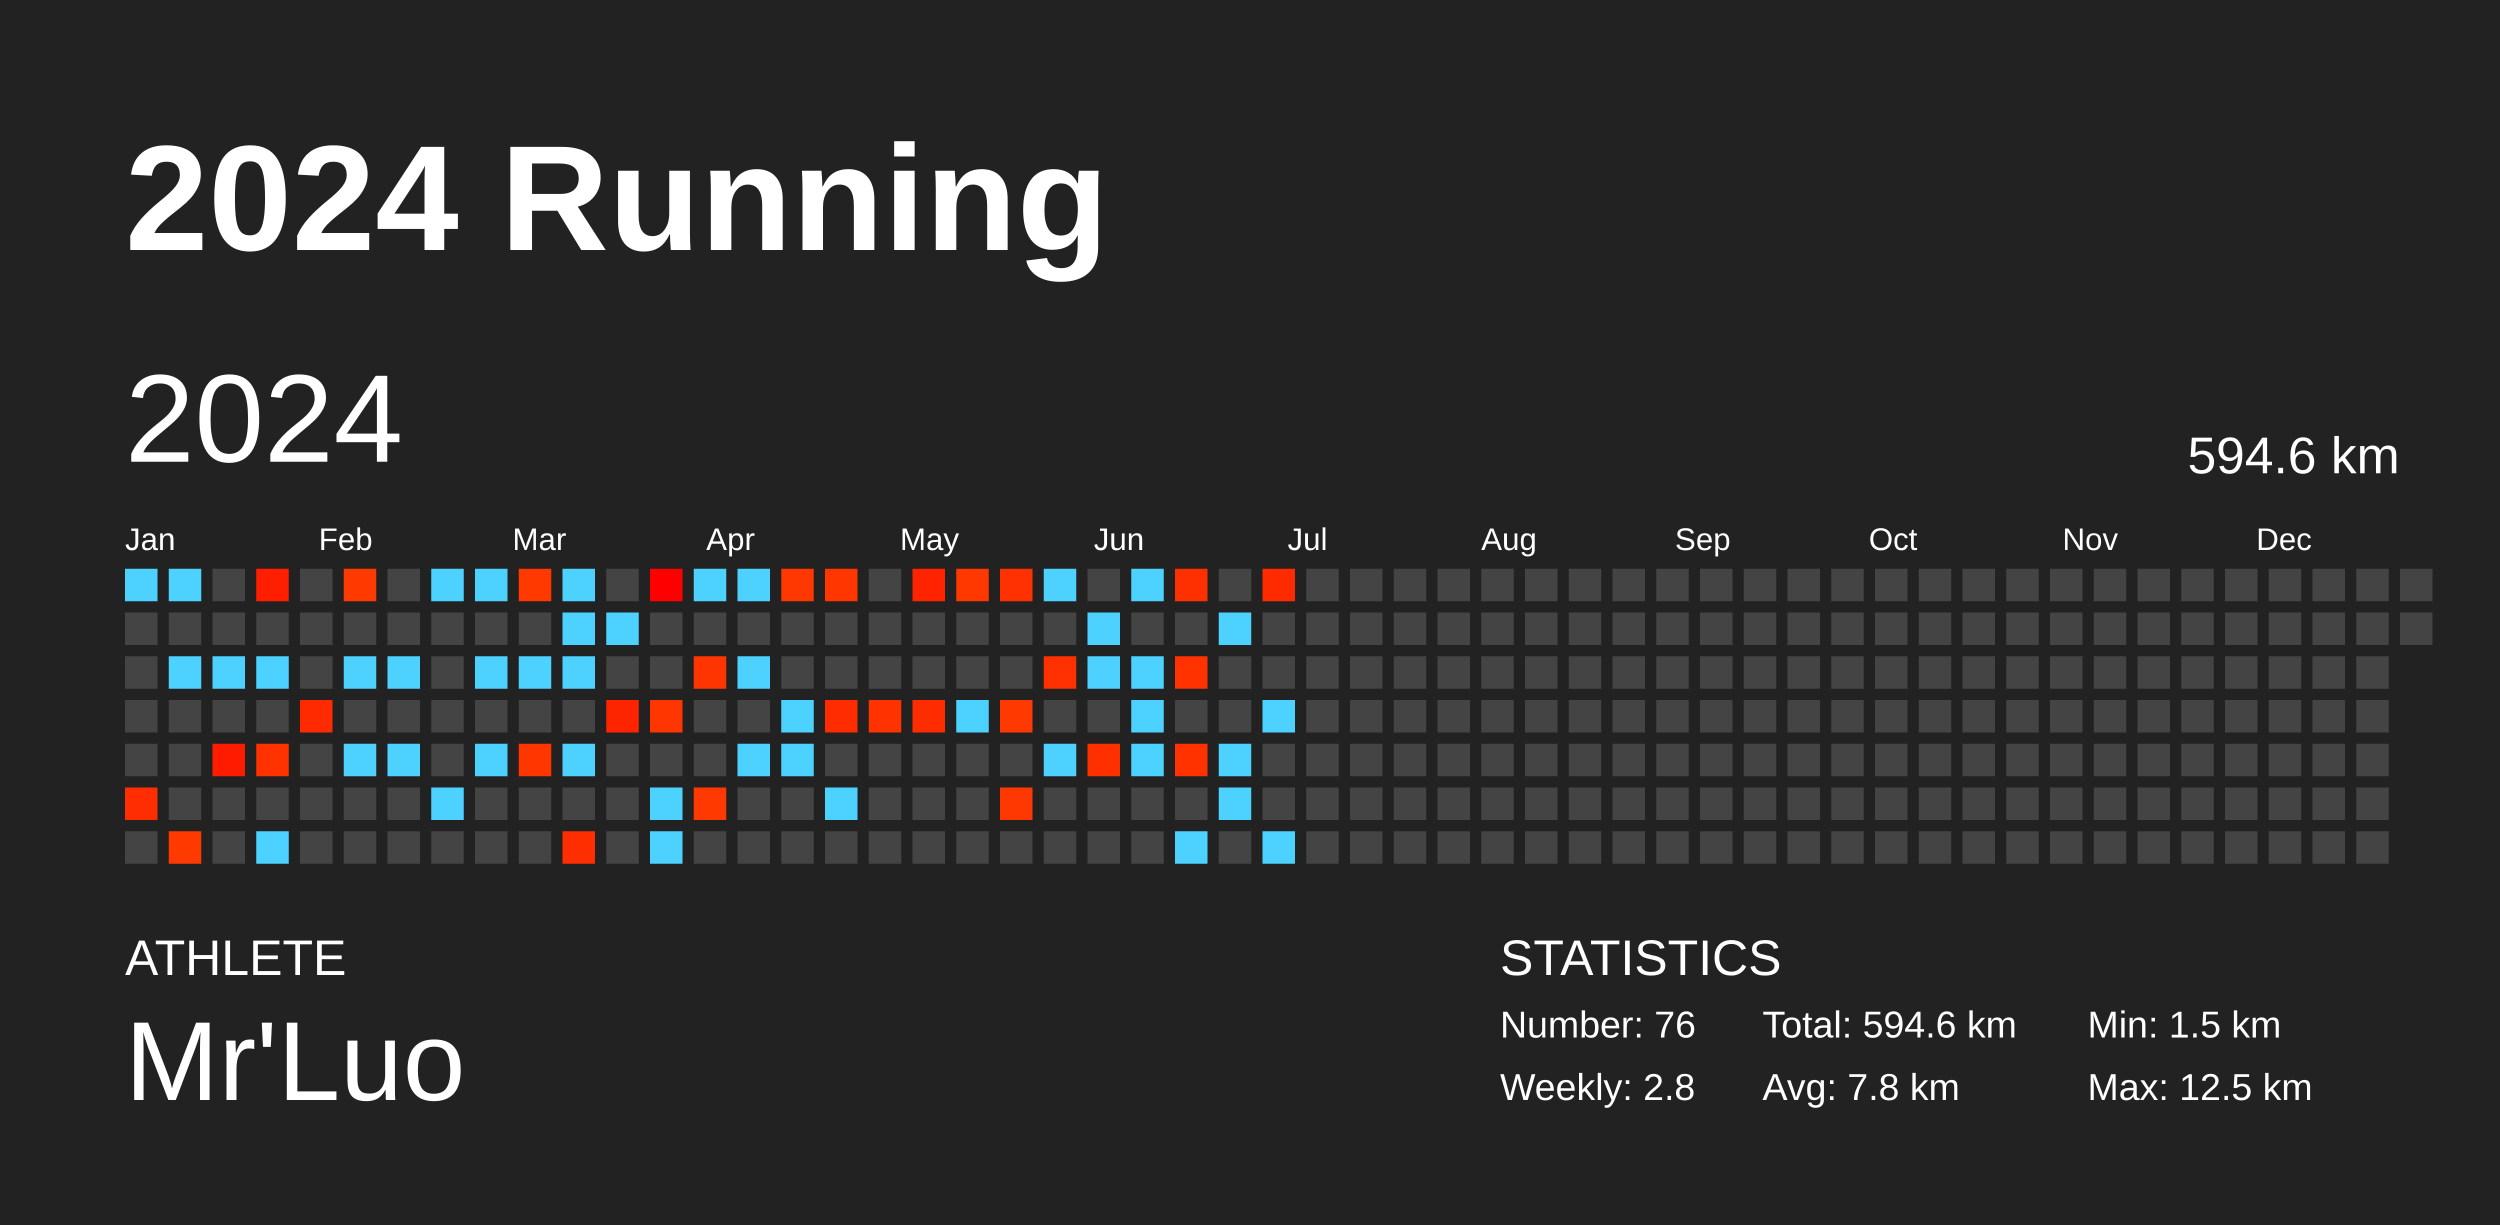
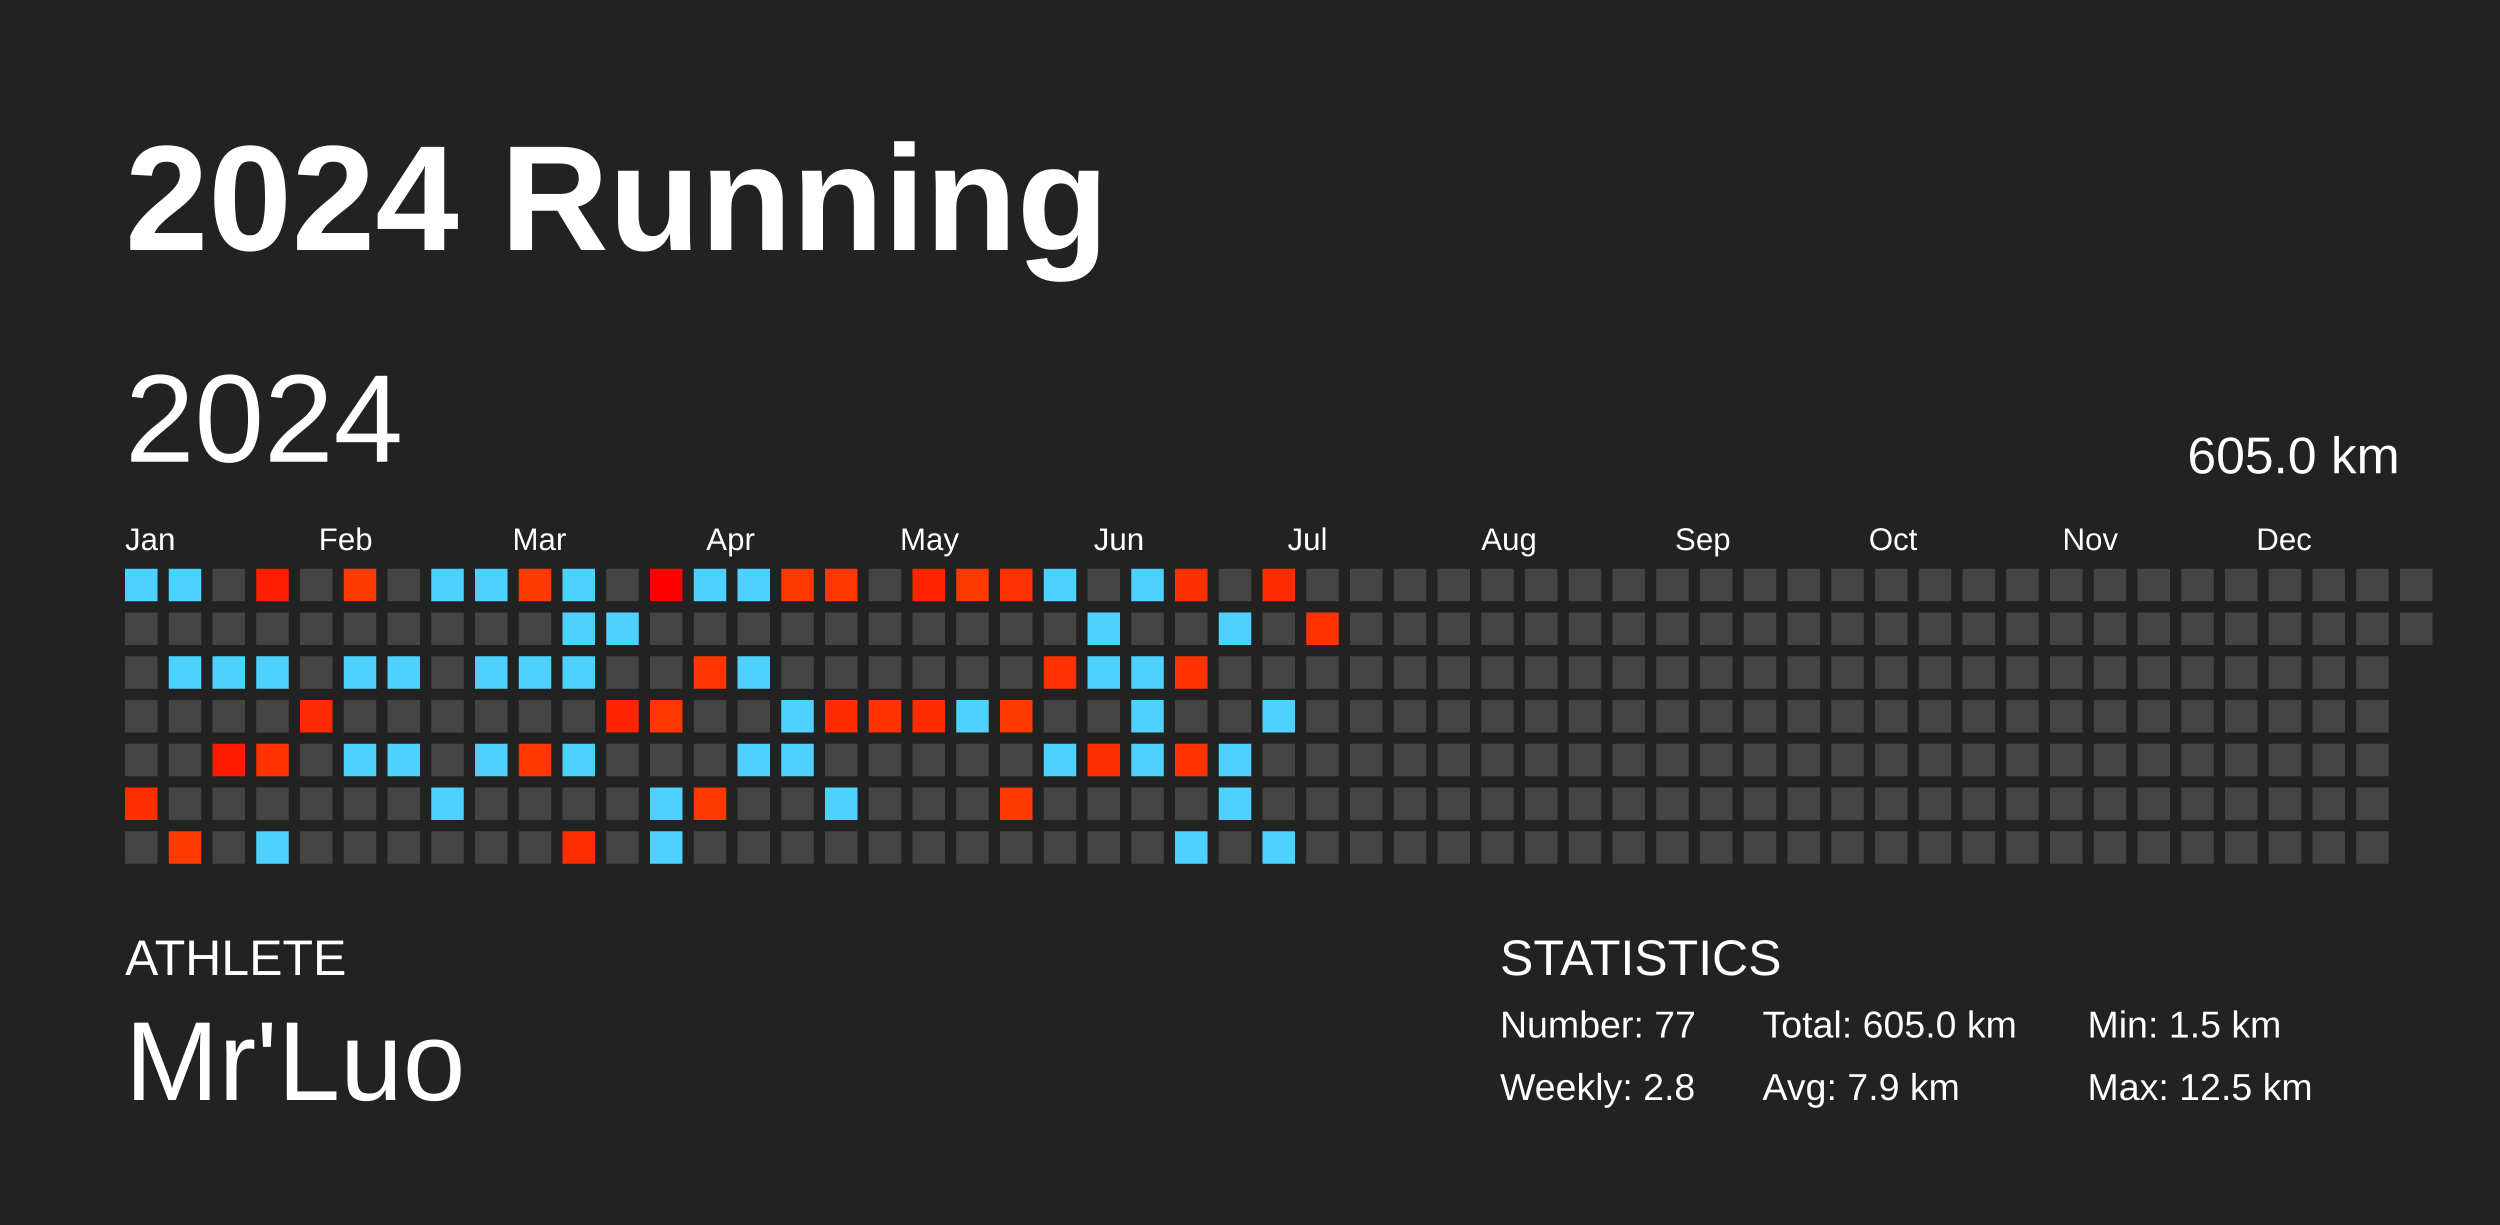
<svg xmlns="http://www.w3.org/2000/svg" baseProfile="full" height="98mm" version="1.1" viewBox="0,0,200,98" width="200mm">
  <defs />
  <rect fill="#222222" height="98" width="200" x="0" y="0" />
  <text fill="#FFFFFF" style="font-size:12px; font-family:Arial; font-weight:bold;" x="10" y="20">2024 Running</text>
  <text fill="#FFFFFF" style="font-size:4px; font-family:Arial" x="10" y="78">ATHLETE</text>
  <text fill="#FFFFFF" style="font-size:9px; font-family:Arial" x="10" y="88">Mr'Luo</text>
  <text fill="#FFFFFF" style="font-size:4px; font-family:Arial" x="120" y="78">STATISTICS</text>
-   <text fill="#FFFFFF" style="font-size:3px; font-family:Arial" x="120" y="83">Number: 76</text>
+   <text fill="#FFFFFF" style="font-size:3px; font-family:Arial" x="120" y="83">Number: 77</text>
  <text fill="#FFFFFF" style="font-size:3px; font-family:Arial" x="120" y="88">Weekly: 2.8</text>
-   <text fill="#FFFFFF" style="font-size:3px; font-family:Arial" x="141" y="83">Total: 594.6 km</text>
-   <text fill="#FFFFFF" style="font-size:3px; font-family:Arial" x="141" y="88">Avg: 7.8 km</text>
+   <text fill="#FFFFFF" style="font-size:3px; font-family:Arial" x="141" y="83">Total: 605.0 km</text>
+   <text fill="#FFFFFF" style="font-size:3px; font-family:Arial" x="141" y="88">Avg: 7.9 km</text>
  <text fill="#FFFFFF" style="font-size:3px; font-family:Arial" x="167" y="83">Min: 1.5 km</text>
  <text fill="#FFFFFF" style="font-size:3px; font-family:Arial" x="167" y="88">Max: 12.5 km</text>
  <text dominant-baseline="hanging" fill="#FFFFFF" style="font-size:10.0px; font-family:Arial;" x="10" y="30">2024</text>
-   <text dominant-baseline="hanging" fill="#FFFFFF" style="font-size:4.125px; font-family:Arial;" x="175" y="35">594.6 km</text>
+   <text dominant-baseline="hanging" fill="#FFFFFF" style="font-size:4.125px; font-family:Arial;" x="175" y="35">605.0 km</text>
  <text fill="#FFFFFF" style="font-size:2.5px; font-family:Arial" x="10.0" y="44">Jan</text>
  <text fill="#FFFFFF" style="font-size:2.5px; font-family:Arial" x="25.5" y="44">Feb</text>
  <text fill="#FFFFFF" style="font-size:2.5px; font-family:Arial" x="41.0" y="44">Mar</text>
  <text fill="#FFFFFF" style="font-size:2.5px; font-family:Arial" x="56.5" y="44">Apr</text>
  <text fill="#FFFFFF" style="font-size:2.5px; font-family:Arial" x="72.0" y="44">May</text>
  <text fill="#FFFFFF" style="font-size:2.5px; font-family:Arial" x="87.5" y="44">Jun</text>
  <text fill="#FFFFFF" style="font-size:2.5px; font-family:Arial" x="103.0" y="44">Jul</text>
  <text fill="#FFFFFF" style="font-size:2.5px; font-family:Arial" x="118.5" y="44">Aug</text>
  <text fill="#FFFFFF" style="font-size:2.5px; font-family:Arial" x="134.0" y="44">Sep</text>
  <text fill="#FFFFFF" style="font-size:2.5px; font-family:Arial" x="149.5" y="44">Oct</text>
  <text fill="#FFFFFF" style="font-size:2.5px; font-family:Arial" x="165.0" y="44">Nov</text>
  <text fill="#FFFFFF" style="font-size:2.5px; font-family:Arial" x="180.5" y="44">Dec</text>
  <rect fill="#4dd2ff" height="2.6" width="2.6" x="10.0" y="45.5" />
  <rect fill="#444444" height="2.6" width="2.6" x="10.0" y="49.0" />
  <rect fill="#444444" height="2.6" width="2.6" x="10.0" y="52.5" />
  <rect fill="#444444" height="2.6" width="2.6" x="10.0" y="56.0" />
  <rect fill="#444444" height="2.6" width="2.6" x="10.0" y="59.5" />
  <rect fill="#ff2d00" height="2.6" width="2.6" x="10.0" y="63.0" />
  <rect fill="#444444" height="2.6" width="2.6" x="10.0" y="66.5" />
  <rect fill="#4dd2ff" height="2.6" width="2.6" x="13.5" y="45.5" />
  <rect fill="#444444" height="2.6" width="2.6" x="13.5" y="49.0" />
  <rect fill="#4dd2ff" height="2.6" width="2.6" x="13.5" y="52.5" />
  <rect fill="#444444" height="2.6" width="2.6" x="13.5" y="56.0" />
  <rect fill="#444444" height="2.6" width="2.6" x="13.5" y="59.5" />
  <rect fill="#444444" height="2.6" width="2.6" x="13.5" y="63.0" />
  <rect fill="#ff3a00" height="2.6" width="2.6" x="13.5" y="66.5" />
  <rect fill="#444444" height="2.6" width="2.6" x="17.0" y="45.5" />
  <rect fill="#444444" height="2.6" width="2.6" x="17.0" y="49.0" />
  <rect fill="#4dd2ff" height="2.6" width="2.6" x="17.0" y="52.5" />
  <rect fill="#444444" height="2.6" width="2.6" x="17.0" y="56.0" />
  <rect fill="#ff1b00" height="2.6" width="2.6" x="17.0" y="59.5" />
  <rect fill="#444444" height="2.6" width="2.6" x="17.0" y="63.0" />
  <rect fill="#444444" height="2.6" width="2.6" x="17.0" y="66.5" />
  <rect fill="#ff1e00" height="2.6" width="2.6" x="20.5" y="45.5" />
  <rect fill="#444444" height="2.6" width="2.6" x="20.5" y="49.0" />
  <rect fill="#4dd2ff" height="2.6" width="2.6" x="20.5" y="52.5" />
  <rect fill="#444444" height="2.6" width="2.6" x="20.5" y="56.0" />
  <rect fill="#ff3200" height="2.6" width="2.6" x="20.5" y="59.5" />
  <rect fill="#444444" height="2.6" width="2.6" x="20.5" y="63.0" />
  <rect fill="#4dd2ff" height="2.6" width="2.6" x="20.5" y="66.5" />
  <rect fill="#444444" height="2.6" width="2.6" x="24.0" y="45.5" />
  <rect fill="#444444" height="2.6" width="2.6" x="24.0" y="49.0" />
  <rect fill="#444444" height="2.6" width="2.6" x="24.0" y="52.5" />
  <rect fill="#ff2a00" height="2.6" width="2.6" x="24.0" y="56.0" />
  <rect fill="#444444" height="2.6" width="2.6" x="24.0" y="59.5" />
  <rect fill="#444444" height="2.6" width="2.6" x="24.0" y="63.0" />
  <rect fill="#444444" height="2.6" width="2.6" x="24.0" y="66.5" />
  <rect fill="#ff3a00" height="2.6" width="2.6" x="27.5" y="45.5" />
  <rect fill="#444444" height="2.6" width="2.6" x="27.5" y="49.0" />
  <rect fill="#4dd2ff" height="2.6" width="2.6" x="27.5" y="52.5" />
  <rect fill="#444444" height="2.6" width="2.6" x="27.5" y="56.0" />
  <rect fill="#4dd2ff" height="2.6" width="2.6" x="27.5" y="59.5" />
  <rect fill="#444444" height="2.6" width="2.6" x="27.5" y="63.0" />
  <rect fill="#444444" height="2.6" width="2.6" x="27.5" y="66.5" />
  <rect fill="#444444" height="2.6" width="2.6" x="31.0" y="45.5" />
  <rect fill="#444444" height="2.6" width="2.6" x="31.0" y="49.0" />
  <rect fill="#4dd2ff" height="2.6" width="2.6" x="31.0" y="52.5" />
  <rect fill="#444444" height="2.6" width="2.6" x="31.0" y="56.0" />
  <rect fill="#4dd2ff" height="2.6" width="2.6" x="31.0" y="59.5" />
  <rect fill="#444444" height="2.6" width="2.6" x="31.0" y="63.0" />
  <rect fill="#444444" height="2.6" width="2.6" x="31.0" y="66.5" />
  <rect fill="#4dd2ff" height="2.6" width="2.6" x="34.5" y="45.5" />
  <rect fill="#444444" height="2.6" width="2.6" x="34.5" y="49.0" />
  <rect fill="#444444" height="2.6" width="2.6" x="34.5" y="52.5" />
  <rect fill="#444444" height="2.6" width="2.6" x="34.5" y="56.0" />
  <rect fill="#444444" height="2.6" width="2.6" x="34.5" y="59.5" />
  <rect fill="#4dd2ff" height="2.6" width="2.6" x="34.5" y="63.0" />
  <rect fill="#444444" height="2.6" width="2.6" x="34.5" y="66.5" />
  <rect fill="#4dd2ff" height="2.6" width="2.6" x="38.0" y="45.5" />
  <rect fill="#444444" height="2.6" width="2.6" x="38.0" y="49.0" />
  <rect fill="#4dd2ff" height="2.6" width="2.6" x="38.0" y="52.5" />
  <rect fill="#444444" height="2.6" width="2.6" x="38.0" y="56.0" />
  <rect fill="#4dd2ff" height="2.6" width="2.6" x="38.0" y="59.5" />
  <rect fill="#444444" height="2.6" width="2.6" x="38.0" y="63.0" />
  <rect fill="#444444" height="2.6" width="2.6" x="38.0" y="66.5" />
  <rect fill="#ff3900" height="2.6" width="2.6" x="41.5" y="45.5" />
  <rect fill="#444444" height="2.6" width="2.6" x="41.5" y="49.0" />
  <rect fill="#4dd2ff" height="2.6" width="2.6" x="41.5" y="52.5" />
  <rect fill="#444444" height="2.6" width="2.6" x="41.5" y="56.0" />
  <rect fill="#ff3600" height="2.6" width="2.6" x="41.5" y="59.5" />
  <rect fill="#444444" height="2.6" width="2.6" x="41.5" y="63.0" />
  <rect fill="#444444" height="2.6" width="2.6" x="41.5" y="66.5" />
  <rect fill="#4dd2ff" height="2.6" width="2.6" x="45.0" y="45.5" />
  <rect fill="#4dd2ff" height="2.6" width="2.6" x="45.0" y="49.0" />
  <rect fill="#4dd2ff" height="2.6" width="2.6" x="45.0" y="52.5" />
  <rect fill="#444444" height="2.6" width="2.6" x="45.0" y="56.0" />
  <rect fill="#4dd2ff" height="2.6" width="2.6" x="45.0" y="59.5" />
  <rect fill="#444444" height="2.6" width="2.6" x="45.0" y="63.0" />
  <rect fill="#ff2e00" height="2.6" width="2.6" x="45.0" y="66.5" />
  <rect fill="#444444" height="2.6" width="2.6" x="48.5" y="45.5" />
  <rect fill="#4dd2ff" height="2.6" width="2.6" x="48.5" y="49.0" />
  <rect fill="#444444" height="2.6" width="2.6" x="48.5" y="52.5" />
  <rect fill="#ff2400" height="2.6" width="2.6" x="48.5" y="56.0" />
  <rect fill="#444444" height="2.6" width="2.6" x="48.5" y="59.5" />
  <rect fill="#444444" height="2.6" width="2.6" x="48.5" y="63.0" />
  <rect fill="#444444" height="2.6" width="2.6" x="48.5" y="66.5" />
  <rect fill="#ff0000" height="2.6" width="2.6" x="52.0" y="45.5" />
  <rect fill="#444444" height="2.6" width="2.6" x="52.0" y="49.0" />
  <rect fill="#444444" height="2.6" width="2.6" x="52.0" y="52.5" />
  <rect fill="#ff3600" height="2.6" width="2.6" x="52.0" y="56.0" />
  <rect fill="#444444" height="2.6" width="2.6" x="52.0" y="59.5" />
  <rect fill="#4dd2ff" height="2.6" width="2.6" x="52.0" y="63.0" />
  <rect fill="#4dd2ff" height="2.6" width="2.6" x="52.0" y="66.5" />
  <rect fill="#4dd2ff" height="2.6" width="2.6" x="55.5" y="45.5" />
  <rect fill="#444444" height="2.6" width="2.6" x="55.5" y="49.0" />
  <rect fill="#ff3500" height="2.6" width="2.6" x="55.5" y="52.5" />
  <rect fill="#444444" height="2.6" width="2.6" x="55.5" y="56.0" />
  <rect fill="#444444" height="2.6" width="2.6" x="55.5" y="59.5" />
  <rect fill="#ff3900" height="2.6" width="2.6" x="55.5" y="63.0" />
  <rect fill="#444444" height="2.6" width="2.6" x="55.5" y="66.5" />
  <rect fill="#4dd2ff" height="2.6" width="2.6" x="59.0" y="45.5" />
  <rect fill="#444444" height="2.6" width="2.6" x="59.0" y="49.0" />
  <rect fill="#4dd2ff" height="2.6" width="2.6" x="59.0" y="52.5" />
  <rect fill="#444444" height="2.6" width="2.6" x="59.0" y="56.0" />
  <rect fill="#4dd2ff" height="2.6" width="2.6" x="59.0" y="59.5" />
  <rect fill="#444444" height="2.6" width="2.6" x="59.0" y="63.0" />
  <rect fill="#444444" height="2.6" width="2.6" x="59.0" y="66.5" />
  <rect fill="#ff3700" height="2.6" width="2.6" x="62.5" y="45.5" />
  <rect fill="#444444" height="2.6" width="2.6" x="62.5" y="49.0" />
  <rect fill="#444444" height="2.6" width="2.6" x="62.5" y="52.5" />
  <rect fill="#4dd2ff" height="2.6" width="2.6" x="62.5" y="56.0" />
  <rect fill="#4dd2ff" height="2.6" width="2.6" x="62.5" y="59.5" />
  <rect fill="#444444" height="2.6" width="2.6" x="62.5" y="63.0" />
  <rect fill="#444444" height="2.6" width="2.6" x="62.5" y="66.5" />
  <rect fill="#ff3600" height="2.6" width="2.6" x="66.0" y="45.5" />
  <rect fill="#444444" height="2.6" width="2.6" x="66.0" y="49.0" />
  <rect fill="#444444" height="2.6" width="2.6" x="66.0" y="52.5" />
  <rect fill="#ff2c00" height="2.6" width="2.6" x="66.0" y="56.0" />
  <rect fill="#444444" height="2.6" width="2.6" x="66.0" y="59.5" />
  <rect fill="#4dd2ff" height="2.6" width="2.6" x="66.0" y="63.0" />
  <rect fill="#444444" height="2.6" width="2.6" x="66.0" y="66.5" />
  <rect fill="#444444" height="2.6" width="2.6" x="69.5" y="45.5" />
  <rect fill="#444444" height="2.6" width="2.6" x="69.5" y="49.0" />
  <rect fill="#444444" height="2.6" width="2.6" x="69.5" y="52.5" />
  <rect fill="#ff3200" height="2.6" width="2.6" x="69.5" y="56.0" />
  <rect fill="#444444" height="2.6" width="2.6" x="69.5" y="59.5" />
  <rect fill="#444444" height="2.6" width="2.6" x="69.5" y="63.0" />
  <rect fill="#444444" height="2.6" width="2.6" x="69.5" y="66.5" />
  <rect fill="#ff2300" height="2.6" width="2.6" x="73.0" y="45.5" />
  <rect fill="#444444" height="2.6" width="2.6" x="73.0" y="49.0" />
  <rect fill="#444444" height="2.6" width="2.6" x="73.0" y="52.5" />
  <rect fill="#ff2c00" height="2.6" width="2.6" x="73.0" y="56.0" />
  <rect fill="#444444" height="2.6" width="2.6" x="73.0" y="59.5" />
  <rect fill="#444444" height="2.6" width="2.6" x="73.0" y="63.0" />
  <rect fill="#444444" height="2.6" width="2.6" x="73.0" y="66.5" />
  <rect fill="#ff3800" height="2.6" width="2.6" x="76.5" y="45.5" />
  <rect fill="#444444" height="2.6" width="2.6" x="76.5" y="49.0" />
  <rect fill="#444444" height="2.6" width="2.6" x="76.5" y="52.5" />
  <rect fill="#4dd2ff" height="2.6" width="2.6" x="76.5" y="56.0" />
  <rect fill="#444444" height="2.6" width="2.6" x="76.5" y="59.5" />
  <rect fill="#444444" height="2.6" width="2.6" x="76.5" y="63.0" />
  <rect fill="#444444" height="2.6" width="2.6" x="76.5" y="66.5" />
  <rect fill="#ff3100" height="2.6" width="2.6" x="80.0" y="45.5" />
  <rect fill="#444444" height="2.6" width="2.6" x="80.0" y="49.0" />
  <rect fill="#444444" height="2.6" width="2.6" x="80.0" y="52.5" />
  <rect fill="#ff3900" height="2.6" width="2.6" x="80.0" y="56.0" />
  <rect fill="#444444" height="2.6" width="2.6" x="80.0" y="59.5" />
  <rect fill="#ff3700" height="2.6" width="2.6" x="80.0" y="63.0" />
  <rect fill="#444444" height="2.6" width="2.6" x="80.0" y="66.5" />
  <rect fill="#4dd2ff" height="2.6" width="2.6" x="83.5" y="45.5" />
  <rect fill="#444444" height="2.6" width="2.6" x="83.5" y="49.0" />
  <rect fill="#ff3100" height="2.6" width="2.6" x="83.5" y="52.5" />
  <rect fill="#444444" height="2.6" width="2.6" x="83.5" y="56.0" />
  <rect fill="#4dd2ff" height="2.6" width="2.6" x="83.5" y="59.5" />
  <rect fill="#444444" height="2.6" width="2.6" x="83.5" y="63.0" />
  <rect fill="#444444" height="2.6" width="2.6" x="83.5" y="66.5" />
  <rect fill="#444444" height="2.6" width="2.6" x="87.0" y="45.5" />
  <rect fill="#4dd2ff" height="2.6" width="2.6" x="87.0" y="49.0" />
  <rect fill="#4dd2ff" height="2.6" width="2.6" x="87.0" y="52.5" />
  <rect fill="#444444" height="2.6" width="2.6" x="87.0" y="56.0" />
  <rect fill="#ff3000" height="2.6" width="2.6" x="87.0" y="59.5" />
  <rect fill="#444444" height="2.6" width="2.6" x="87.0" y="63.0" />
  <rect fill="#444444" height="2.6" width="2.6" x="87.0" y="66.5" />
  <rect fill="#4dd2ff" height="2.6" width="2.6" x="90.5" y="45.5" />
  <rect fill="#444444" height="2.6" width="2.6" x="90.5" y="49.0" />
  <rect fill="#4dd2ff" height="2.6" width="2.6" x="90.5" y="52.5" />
  <rect fill="#4dd2ff" height="2.6" width="2.6" x="90.5" y="56.0" />
  <rect fill="#4dd2ff" height="2.6" width="2.6" x="90.5" y="59.5" />
  <rect fill="#444444" height="2.6" width="2.6" x="90.5" y="63.0" />
  <rect fill="#444444" height="2.6" width="2.6" x="90.5" y="66.5" />
  <rect fill="#ff3000" height="2.6" width="2.6" x="94.0" y="45.5" />
  <rect fill="#444444" height="2.6" width="2.6" x="94.0" y="49.0" />
  <rect fill="#ff3200" height="2.6" width="2.6" x="94.0" y="52.5" />
  <rect fill="#444444" height="2.6" width="2.6" x="94.0" y="56.0" />
  <rect fill="#ff3200" height="2.6" width="2.6" x="94.0" y="59.5" />
  <rect fill="#444444" height="2.6" width="2.6" x="94.0" y="63.0" />
  <rect fill="#4dd2ff" height="2.6" width="2.6" x="94.0" y="66.5" />
  <rect fill="#444444" height="2.6" width="2.6" x="97.5" y="45.5" />
  <rect fill="#4dd2ff" height="2.6" width="2.6" x="97.5" y="49.0" />
  <rect fill="#444444" height="2.6" width="2.6" x="97.5" y="52.5" />
  <rect fill="#444444" height="2.6" width="2.6" x="97.5" y="56.0" />
  <rect fill="#4dd2ff" height="2.6" width="2.6" x="97.5" y="59.5" />
  <rect fill="#4dd2ff" height="2.6" width="2.6" x="97.5" y="63.0" />
  <rect fill="#444444" height="2.6" width="2.6" x="97.5" y="66.5" />
  <rect fill="#ff2b00" height="2.6" width="2.6" x="101.0" y="45.5" />
  <rect fill="#444444" height="2.6" width="2.6" x="101.0" y="49.0" />
  <rect fill="#444444" height="2.6" width="2.6" x="101.0" y="52.5" />
  <rect fill="#4dd2ff" height="2.6" width="2.6" x="101.0" y="56.0" />
  <rect fill="#444444" height="2.6" width="2.6" x="101.0" y="59.5" />
  <rect fill="#444444" height="2.6" width="2.6" x="101.0" y="63.0" />
  <rect fill="#4dd2ff" height="2.6" width="2.6" x="101.0" y="66.5" />
  <rect fill="#444444" height="2.6" width="2.6" x="104.5" y="45.5" />
-   <rect fill="#444444" height="2.6" width="2.6" x="104.5" y="49.0" />
+   <rect fill="#ff3200" height="2.6" width="2.6" x="104.5" y="49.0" />
  <rect fill="#444444" height="2.6" width="2.6" x="104.5" y="52.5" />
  <rect fill="#444444" height="2.6" width="2.6" x="104.5" y="56.0" />
  <rect fill="#444444" height="2.6" width="2.6" x="104.5" y="59.5" />
  <rect fill="#444444" height="2.6" width="2.6" x="104.5" y="63.0" />
  <rect fill="#444444" height="2.6" width="2.6" x="104.5" y="66.5" />
  <rect fill="#444444" height="2.6" width="2.6" x="108.0" y="45.5" />
  <rect fill="#444444" height="2.6" width="2.6" x="108.0" y="49.0" />
  <rect fill="#444444" height="2.6" width="2.6" x="108.0" y="52.5" />
  <rect fill="#444444" height="2.6" width="2.6" x="108.0" y="56.0" />
  <rect fill="#444444" height="2.6" width="2.6" x="108.0" y="59.5" />
  <rect fill="#444444" height="2.6" width="2.6" x="108.0" y="63.0" />
  <rect fill="#444444" height="2.6" width="2.6" x="108.0" y="66.5" />
  <rect fill="#444444" height="2.6" width="2.6" x="111.5" y="45.5" />
  <rect fill="#444444" height="2.6" width="2.6" x="111.5" y="49.0" />
  <rect fill="#444444" height="2.6" width="2.6" x="111.5" y="52.5" />
  <rect fill="#444444" height="2.6" width="2.6" x="111.5" y="56.0" />
  <rect fill="#444444" height="2.6" width="2.6" x="111.5" y="59.5" />
  <rect fill="#444444" height="2.6" width="2.6" x="111.5" y="63.0" />
  <rect fill="#444444" height="2.6" width="2.6" x="111.5" y="66.5" />
  <rect fill="#444444" height="2.6" width="2.6" x="115.0" y="45.5" />
  <rect fill="#444444" height="2.6" width="2.6" x="115.0" y="49.0" />
  <rect fill="#444444" height="2.6" width="2.6" x="115.0" y="52.5" />
  <rect fill="#444444" height="2.6" width="2.6" x="115.0" y="56.0" />
  <rect fill="#444444" height="2.6" width="2.6" x="115.0" y="59.5" />
  <rect fill="#444444" height="2.6" width="2.6" x="115.0" y="63.0" />
  <rect fill="#444444" height="2.6" width="2.6" x="115.0" y="66.5" />
  <rect fill="#444444" height="2.6" width="2.6" x="118.5" y="45.5" />
  <rect fill="#444444" height="2.6" width="2.6" x="118.5" y="49.0" />
  <rect fill="#444444" height="2.6" width="2.6" x="118.5" y="52.5" />
  <rect fill="#444444" height="2.6" width="2.6" x="118.5" y="56.0" />
  <rect fill="#444444" height="2.6" width="2.6" x="118.5" y="59.5" />
  <rect fill="#444444" height="2.6" width="2.6" x="118.5" y="63.0" />
  <rect fill="#444444" height="2.6" width="2.6" x="118.5" y="66.5" />
  <rect fill="#444444" height="2.6" width="2.6" x="122.0" y="45.5" />
  <rect fill="#444444" height="2.6" width="2.6" x="122.0" y="49.0" />
  <rect fill="#444444" height="2.6" width="2.6" x="122.0" y="52.5" />
  <rect fill="#444444" height="2.6" width="2.6" x="122.0" y="56.0" />
  <rect fill="#444444" height="2.6" width="2.6" x="122.0" y="59.5" />
  <rect fill="#444444" height="2.6" width="2.6" x="122.0" y="63.0" />
  <rect fill="#444444" height="2.6" width="2.6" x="122.0" y="66.5" />
  <rect fill="#444444" height="2.6" width="2.6" x="125.5" y="45.5" />
  <rect fill="#444444" height="2.6" width="2.6" x="125.5" y="49.0" />
  <rect fill="#444444" height="2.6" width="2.6" x="125.5" y="52.5" />
  <rect fill="#444444" height="2.6" width="2.6" x="125.5" y="56.0" />
  <rect fill="#444444" height="2.6" width="2.6" x="125.5" y="59.5" />
  <rect fill="#444444" height="2.6" width="2.6" x="125.5" y="63.0" />
  <rect fill="#444444" height="2.6" width="2.6" x="125.5" y="66.5" />
  <rect fill="#444444" height="2.6" width="2.6" x="129.0" y="45.5" />
  <rect fill="#444444" height="2.6" width="2.6" x="129.0" y="49.0" />
  <rect fill="#444444" height="2.6" width="2.6" x="129.0" y="52.5" />
  <rect fill="#444444" height="2.6" width="2.6" x="129.0" y="56.0" />
  <rect fill="#444444" height="2.6" width="2.6" x="129.0" y="59.5" />
  <rect fill="#444444" height="2.6" width="2.6" x="129.0" y="63.0" />
  <rect fill="#444444" height="2.6" width="2.6" x="129.0" y="66.5" />
  <rect fill="#444444" height="2.6" width="2.6" x="132.5" y="45.5" />
  <rect fill="#444444" height="2.6" width="2.6" x="132.5" y="49.0" />
  <rect fill="#444444" height="2.6" width="2.6" x="132.5" y="52.5" />
  <rect fill="#444444" height="2.6" width="2.6" x="132.5" y="56.0" />
  <rect fill="#444444" height="2.6" width="2.6" x="132.5" y="59.5" />
  <rect fill="#444444" height="2.6" width="2.6" x="132.5" y="63.0" />
  <rect fill="#444444" height="2.6" width="2.6" x="132.5" y="66.5" />
  <rect fill="#444444" height="2.6" width="2.6" x="136.0" y="45.5" />
  <rect fill="#444444" height="2.6" width="2.6" x="136.0" y="49.0" />
  <rect fill="#444444" height="2.6" width="2.6" x="136.0" y="52.5" />
  <rect fill="#444444" height="2.6" width="2.6" x="136.0" y="56.0" />
  <rect fill="#444444" height="2.6" width="2.6" x="136.0" y="59.5" />
  <rect fill="#444444" height="2.6" width="2.6" x="136.0" y="63.0" />
  <rect fill="#444444" height="2.6" width="2.6" x="136.0" y="66.5" />
  <rect fill="#444444" height="2.6" width="2.6" x="139.5" y="45.5" />
  <rect fill="#444444" height="2.6" width="2.6" x="139.5" y="49.0" />
  <rect fill="#444444" height="2.6" width="2.6" x="139.5" y="52.5" />
  <rect fill="#444444" height="2.6" width="2.6" x="139.5" y="56.0" />
  <rect fill="#444444" height="2.6" width="2.6" x="139.5" y="59.5" />
  <rect fill="#444444" height="2.6" width="2.6" x="139.5" y="63.0" />
  <rect fill="#444444" height="2.6" width="2.6" x="139.5" y="66.5" />
  <rect fill="#444444" height="2.6" width="2.6" x="143.0" y="45.5" />
  <rect fill="#444444" height="2.6" width="2.6" x="143.0" y="49.0" />
  <rect fill="#444444" height="2.6" width="2.6" x="143.0" y="52.5" />
  <rect fill="#444444" height="2.6" width="2.6" x="143.0" y="56.0" />
  <rect fill="#444444" height="2.6" width="2.6" x="143.0" y="59.5" />
  <rect fill="#444444" height="2.6" width="2.6" x="143.0" y="63.0" />
  <rect fill="#444444" height="2.6" width="2.6" x="143.0" y="66.5" />
  <rect fill="#444444" height="2.6" width="2.6" x="146.5" y="45.5" />
  <rect fill="#444444" height="2.6" width="2.6" x="146.5" y="49.0" />
  <rect fill="#444444" height="2.6" width="2.6" x="146.5" y="52.5" />
  <rect fill="#444444" height="2.6" width="2.6" x="146.5" y="56.0" />
  <rect fill="#444444" height="2.6" width="2.6" x="146.5" y="59.5" />
  <rect fill="#444444" height="2.6" width="2.6" x="146.5" y="63.0" />
  <rect fill="#444444" height="2.6" width="2.6" x="146.5" y="66.5" />
  <rect fill="#444444" height="2.6" width="2.6" x="150.0" y="45.5" />
  <rect fill="#444444" height="2.6" width="2.6" x="150.0" y="49.0" />
  <rect fill="#444444" height="2.6" width="2.6" x="150.0" y="52.5" />
  <rect fill="#444444" height="2.6" width="2.6" x="150.0" y="56.0" />
  <rect fill="#444444" height="2.6" width="2.6" x="150.0" y="59.5" />
  <rect fill="#444444" height="2.6" width="2.6" x="150.0" y="63.0" />
  <rect fill="#444444" height="2.6" width="2.6" x="150.0" y="66.5" />
  <rect fill="#444444" height="2.6" width="2.6" x="153.5" y="45.5" />
  <rect fill="#444444" height="2.6" width="2.6" x="153.5" y="49.0" />
  <rect fill="#444444" height="2.6" width="2.6" x="153.5" y="52.5" />
  <rect fill="#444444" height="2.6" width="2.6" x="153.5" y="56.0" />
  <rect fill="#444444" height="2.6" width="2.6" x="153.5" y="59.5" />
  <rect fill="#444444" height="2.6" width="2.6" x="153.5" y="63.0" />
  <rect fill="#444444" height="2.6" width="2.6" x="153.5" y="66.5" />
  <rect fill="#444444" height="2.6" width="2.6" x="157.0" y="45.5" />
  <rect fill="#444444" height="2.6" width="2.6" x="157.0" y="49.0" />
  <rect fill="#444444" height="2.6" width="2.6" x="157.0" y="52.5" />
  <rect fill="#444444" height="2.6" width="2.6" x="157.0" y="56.0" />
  <rect fill="#444444" height="2.6" width="2.6" x="157.0" y="59.5" />
  <rect fill="#444444" height="2.6" width="2.6" x="157.0" y="63.0" />
  <rect fill="#444444" height="2.6" width="2.6" x="157.0" y="66.5" />
  <rect fill="#444444" height="2.6" width="2.6" x="160.5" y="45.5" />
  <rect fill="#444444" height="2.6" width="2.6" x="160.5" y="49.0" />
  <rect fill="#444444" height="2.6" width="2.6" x="160.5" y="52.5" />
  <rect fill="#444444" height="2.6" width="2.6" x="160.5" y="56.0" />
  <rect fill="#444444" height="2.6" width="2.6" x="160.5" y="59.5" />
  <rect fill="#444444" height="2.6" width="2.6" x="160.5" y="63.0" />
  <rect fill="#444444" height="2.6" width="2.6" x="160.5" y="66.5" />
  <rect fill="#444444" height="2.6" width="2.6" x="164.0" y="45.5" />
  <rect fill="#444444" height="2.6" width="2.6" x="164.0" y="49.0" />
  <rect fill="#444444" height="2.6" width="2.6" x="164.0" y="52.5" />
  <rect fill="#444444" height="2.6" width="2.6" x="164.0" y="56.0" />
  <rect fill="#444444" height="2.6" width="2.6" x="164.0" y="59.5" />
  <rect fill="#444444" height="2.6" width="2.6" x="164.0" y="63.0" />
  <rect fill="#444444" height="2.6" width="2.6" x="164.0" y="66.5" />
  <rect fill="#444444" height="2.6" width="2.6" x="167.5" y="45.5" />
  <rect fill="#444444" height="2.6" width="2.6" x="167.5" y="49.0" />
  <rect fill="#444444" height="2.6" width="2.6" x="167.5" y="52.5" />
  <rect fill="#444444" height="2.6" width="2.6" x="167.5" y="56.0" />
  <rect fill="#444444" height="2.6" width="2.6" x="167.5" y="59.5" />
  <rect fill="#444444" height="2.6" width="2.6" x="167.5" y="63.0" />
  <rect fill="#444444" height="2.6" width="2.6" x="167.5" y="66.5" />
  <rect fill="#444444" height="2.6" width="2.6" x="171.0" y="45.5" />
  <rect fill="#444444" height="2.6" width="2.6" x="171.0" y="49.0" />
  <rect fill="#444444" height="2.6" width="2.6" x="171.0" y="52.5" />
  <rect fill="#444444" height="2.6" width="2.6" x="171.0" y="56.0" />
  <rect fill="#444444" height="2.6" width="2.6" x="171.0" y="59.5" />
  <rect fill="#444444" height="2.6" width="2.6" x="171.0" y="63.0" />
  <rect fill="#444444" height="2.6" width="2.6" x="171.0" y="66.5" />
  <rect fill="#444444" height="2.6" width="2.6" x="174.5" y="45.5" />
  <rect fill="#444444" height="2.6" width="2.6" x="174.5" y="49.0" />
  <rect fill="#444444" height="2.6" width="2.6" x="174.5" y="52.5" />
  <rect fill="#444444" height="2.6" width="2.6" x="174.5" y="56.0" />
  <rect fill="#444444" height="2.6" width="2.6" x="174.5" y="59.5" />
  <rect fill="#444444" height="2.6" width="2.6" x="174.5" y="63.0" />
  <rect fill="#444444" height="2.6" width="2.6" x="174.5" y="66.5" />
  <rect fill="#444444" height="2.6" width="2.6" x="178.0" y="45.5" />
  <rect fill="#444444" height="2.6" width="2.6" x="178.0" y="49.0" />
  <rect fill="#444444" height="2.6" width="2.6" x="178.0" y="52.5" />
  <rect fill="#444444" height="2.6" width="2.6" x="178.0" y="56.0" />
  <rect fill="#444444" height="2.6" width="2.6" x="178.0" y="59.5" />
  <rect fill="#444444" height="2.6" width="2.6" x="178.0" y="63.0" />
  <rect fill="#444444" height="2.6" width="2.6" x="178.0" y="66.5" />
  <rect fill="#444444" height="2.6" width="2.6" x="181.5" y="45.5" />
  <rect fill="#444444" height="2.6" width="2.6" x="181.5" y="49.0" />
  <rect fill="#444444" height="2.6" width="2.6" x="181.5" y="52.5" />
  <rect fill="#444444" height="2.6" width="2.6" x="181.5" y="56.0" />
  <rect fill="#444444" height="2.6" width="2.6" x="181.5" y="59.5" />
  <rect fill="#444444" height="2.6" width="2.6" x="181.5" y="63.0" />
  <rect fill="#444444" height="2.6" width="2.6" x="181.5" y="66.5" />
  <rect fill="#444444" height="2.6" width="2.6" x="185.0" y="45.5" />
  <rect fill="#444444" height="2.6" width="2.6" x="185.0" y="49.0" />
  <rect fill="#444444" height="2.6" width="2.6" x="185.0" y="52.5" />
  <rect fill="#444444" height="2.6" width="2.6" x="185.0" y="56.0" />
  <rect fill="#444444" height="2.6" width="2.6" x="185.0" y="59.5" />
  <rect fill="#444444" height="2.6" width="2.6" x="185.0" y="63.0" />
  <rect fill="#444444" height="2.6" width="2.6" x="185.0" y="66.5" />
  <rect fill="#444444" height="2.6" width="2.6" x="188.5" y="45.5" />
  <rect fill="#444444" height="2.6" width="2.6" x="188.5" y="49.0" />
  <rect fill="#444444" height="2.6" width="2.6" x="188.5" y="52.5" />
  <rect fill="#444444" height="2.6" width="2.6" x="188.5" y="56.0" />
  <rect fill="#444444" height="2.6" width="2.6" x="188.5" y="59.5" />
  <rect fill="#444444" height="2.6" width="2.6" x="188.5" y="63.0" />
  <rect fill="#444444" height="2.6" width="2.6" x="188.5" y="66.5" />
  <rect fill="#444444" height="2.6" width="2.6" x="192.0" y="45.5" />
  <rect fill="#444444" height="2.6" width="2.6" x="192.0" y="49.0" />
</svg>
